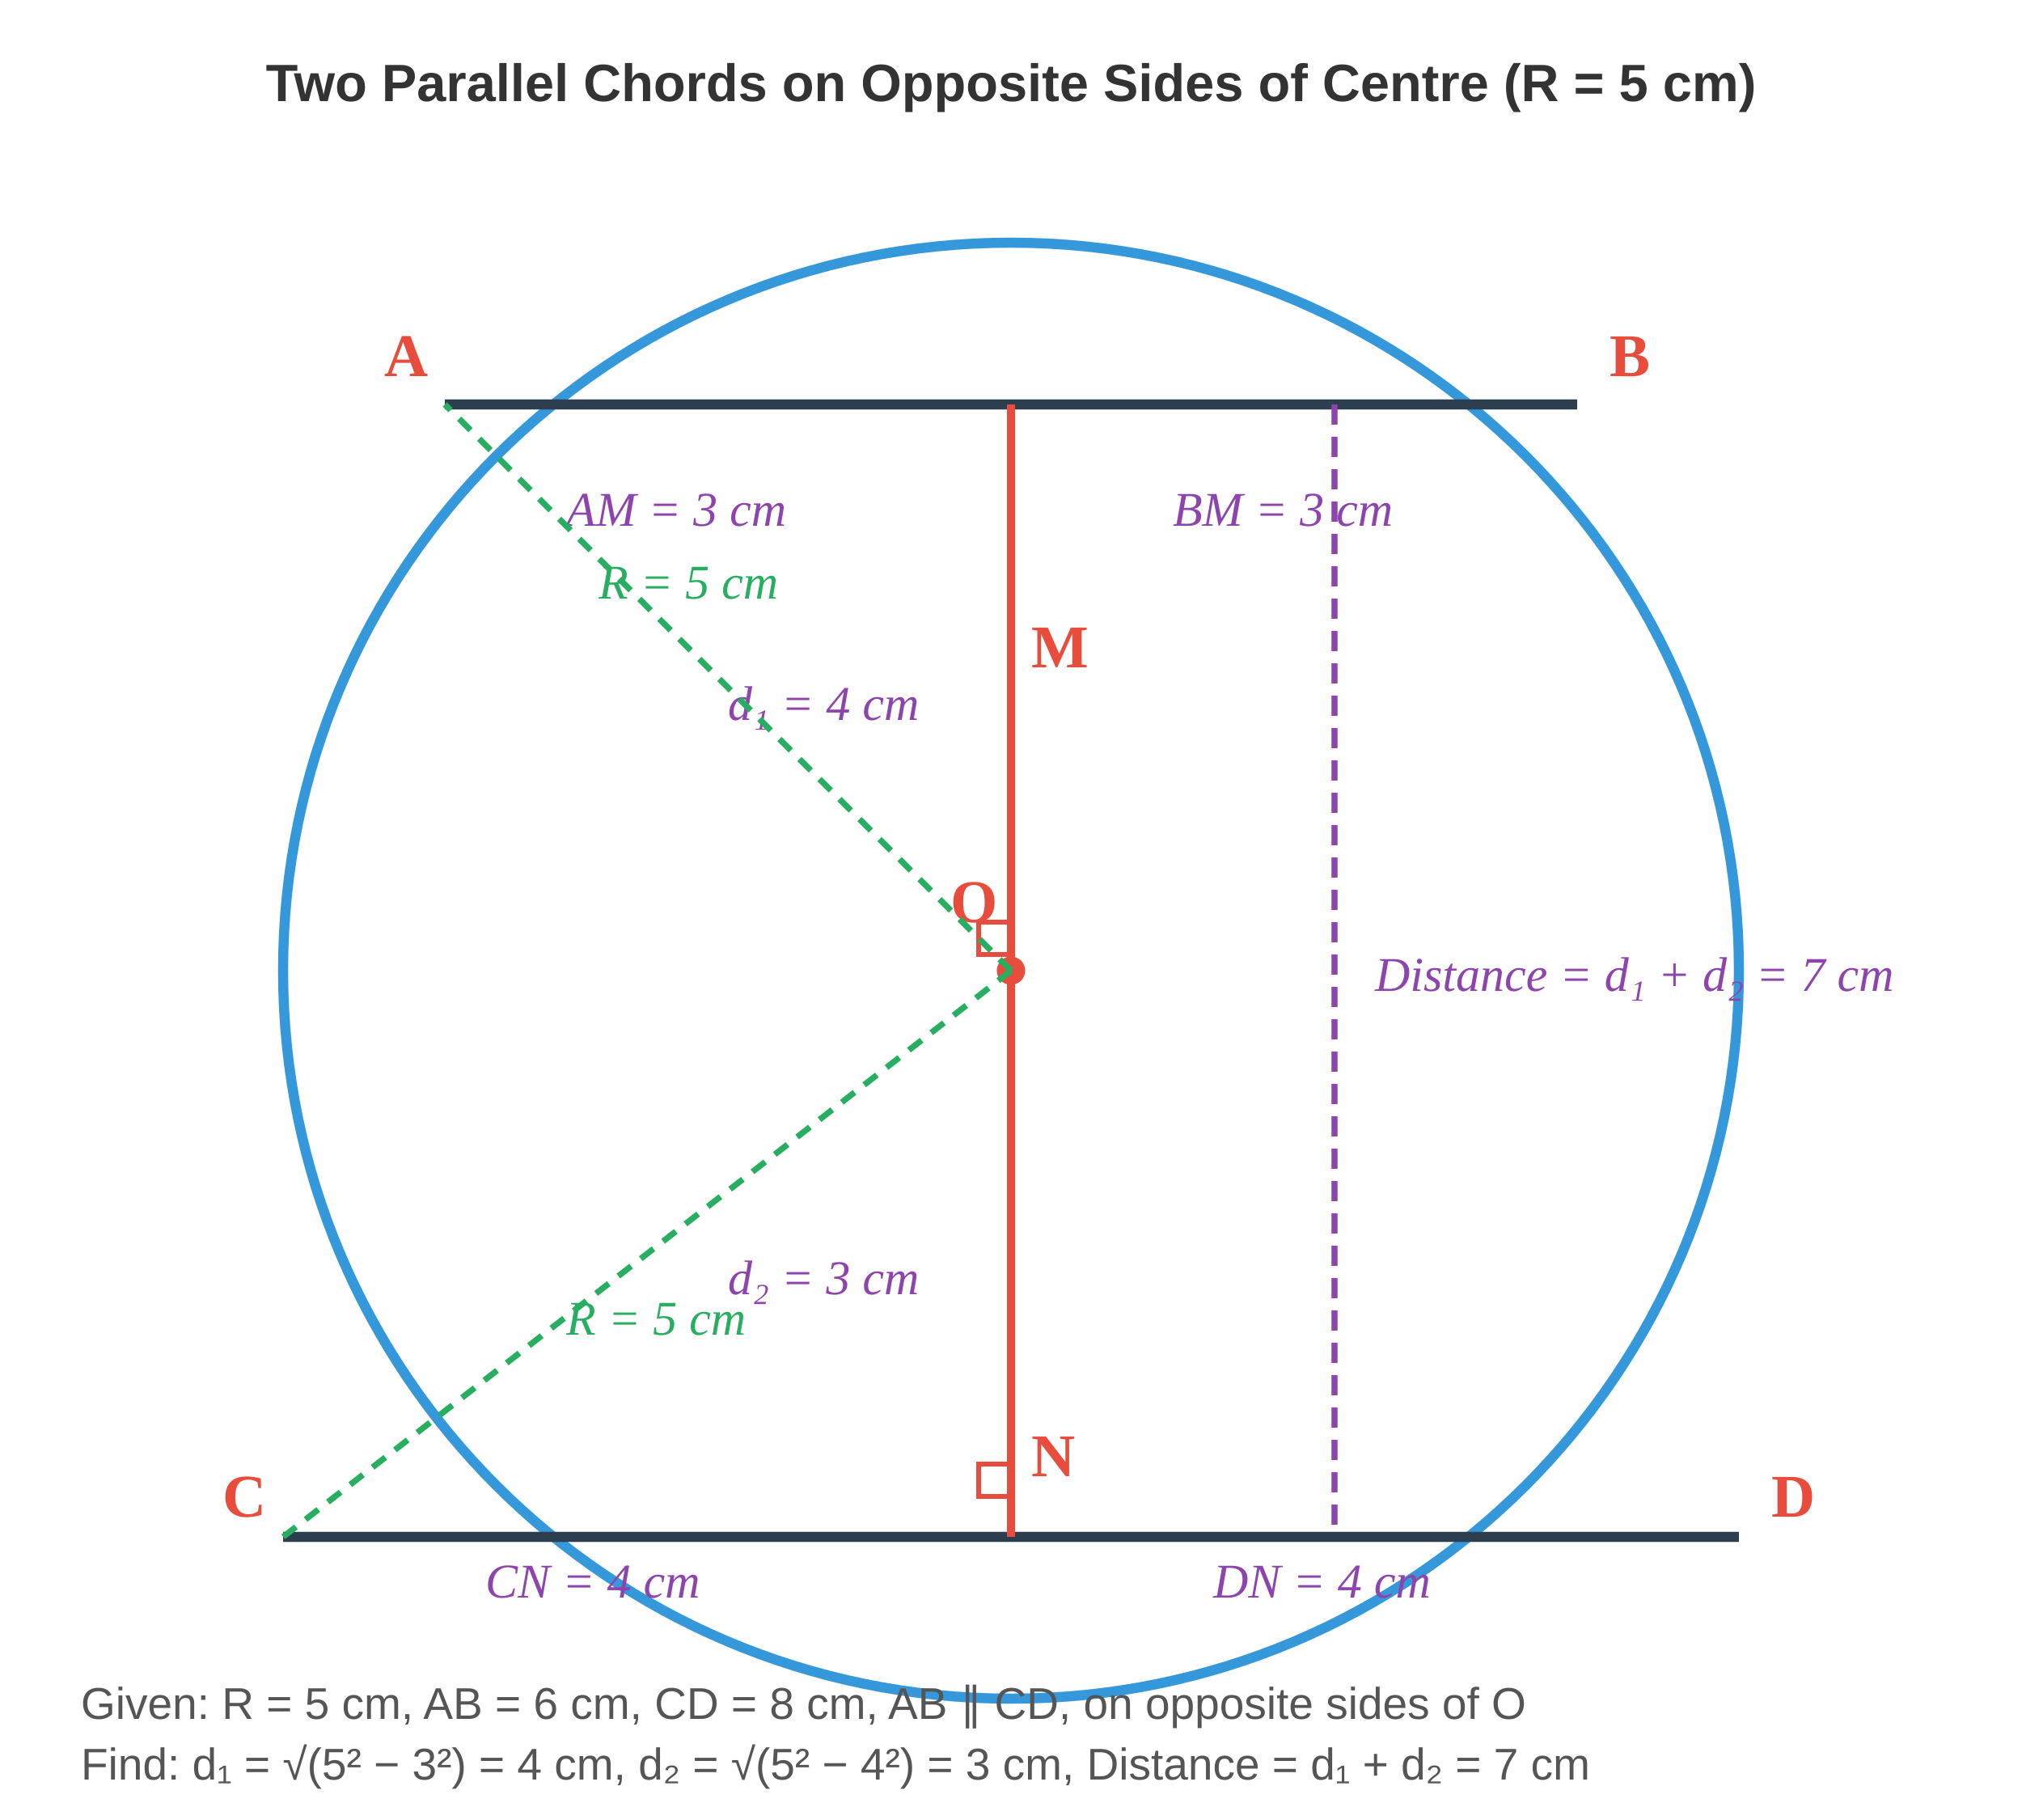
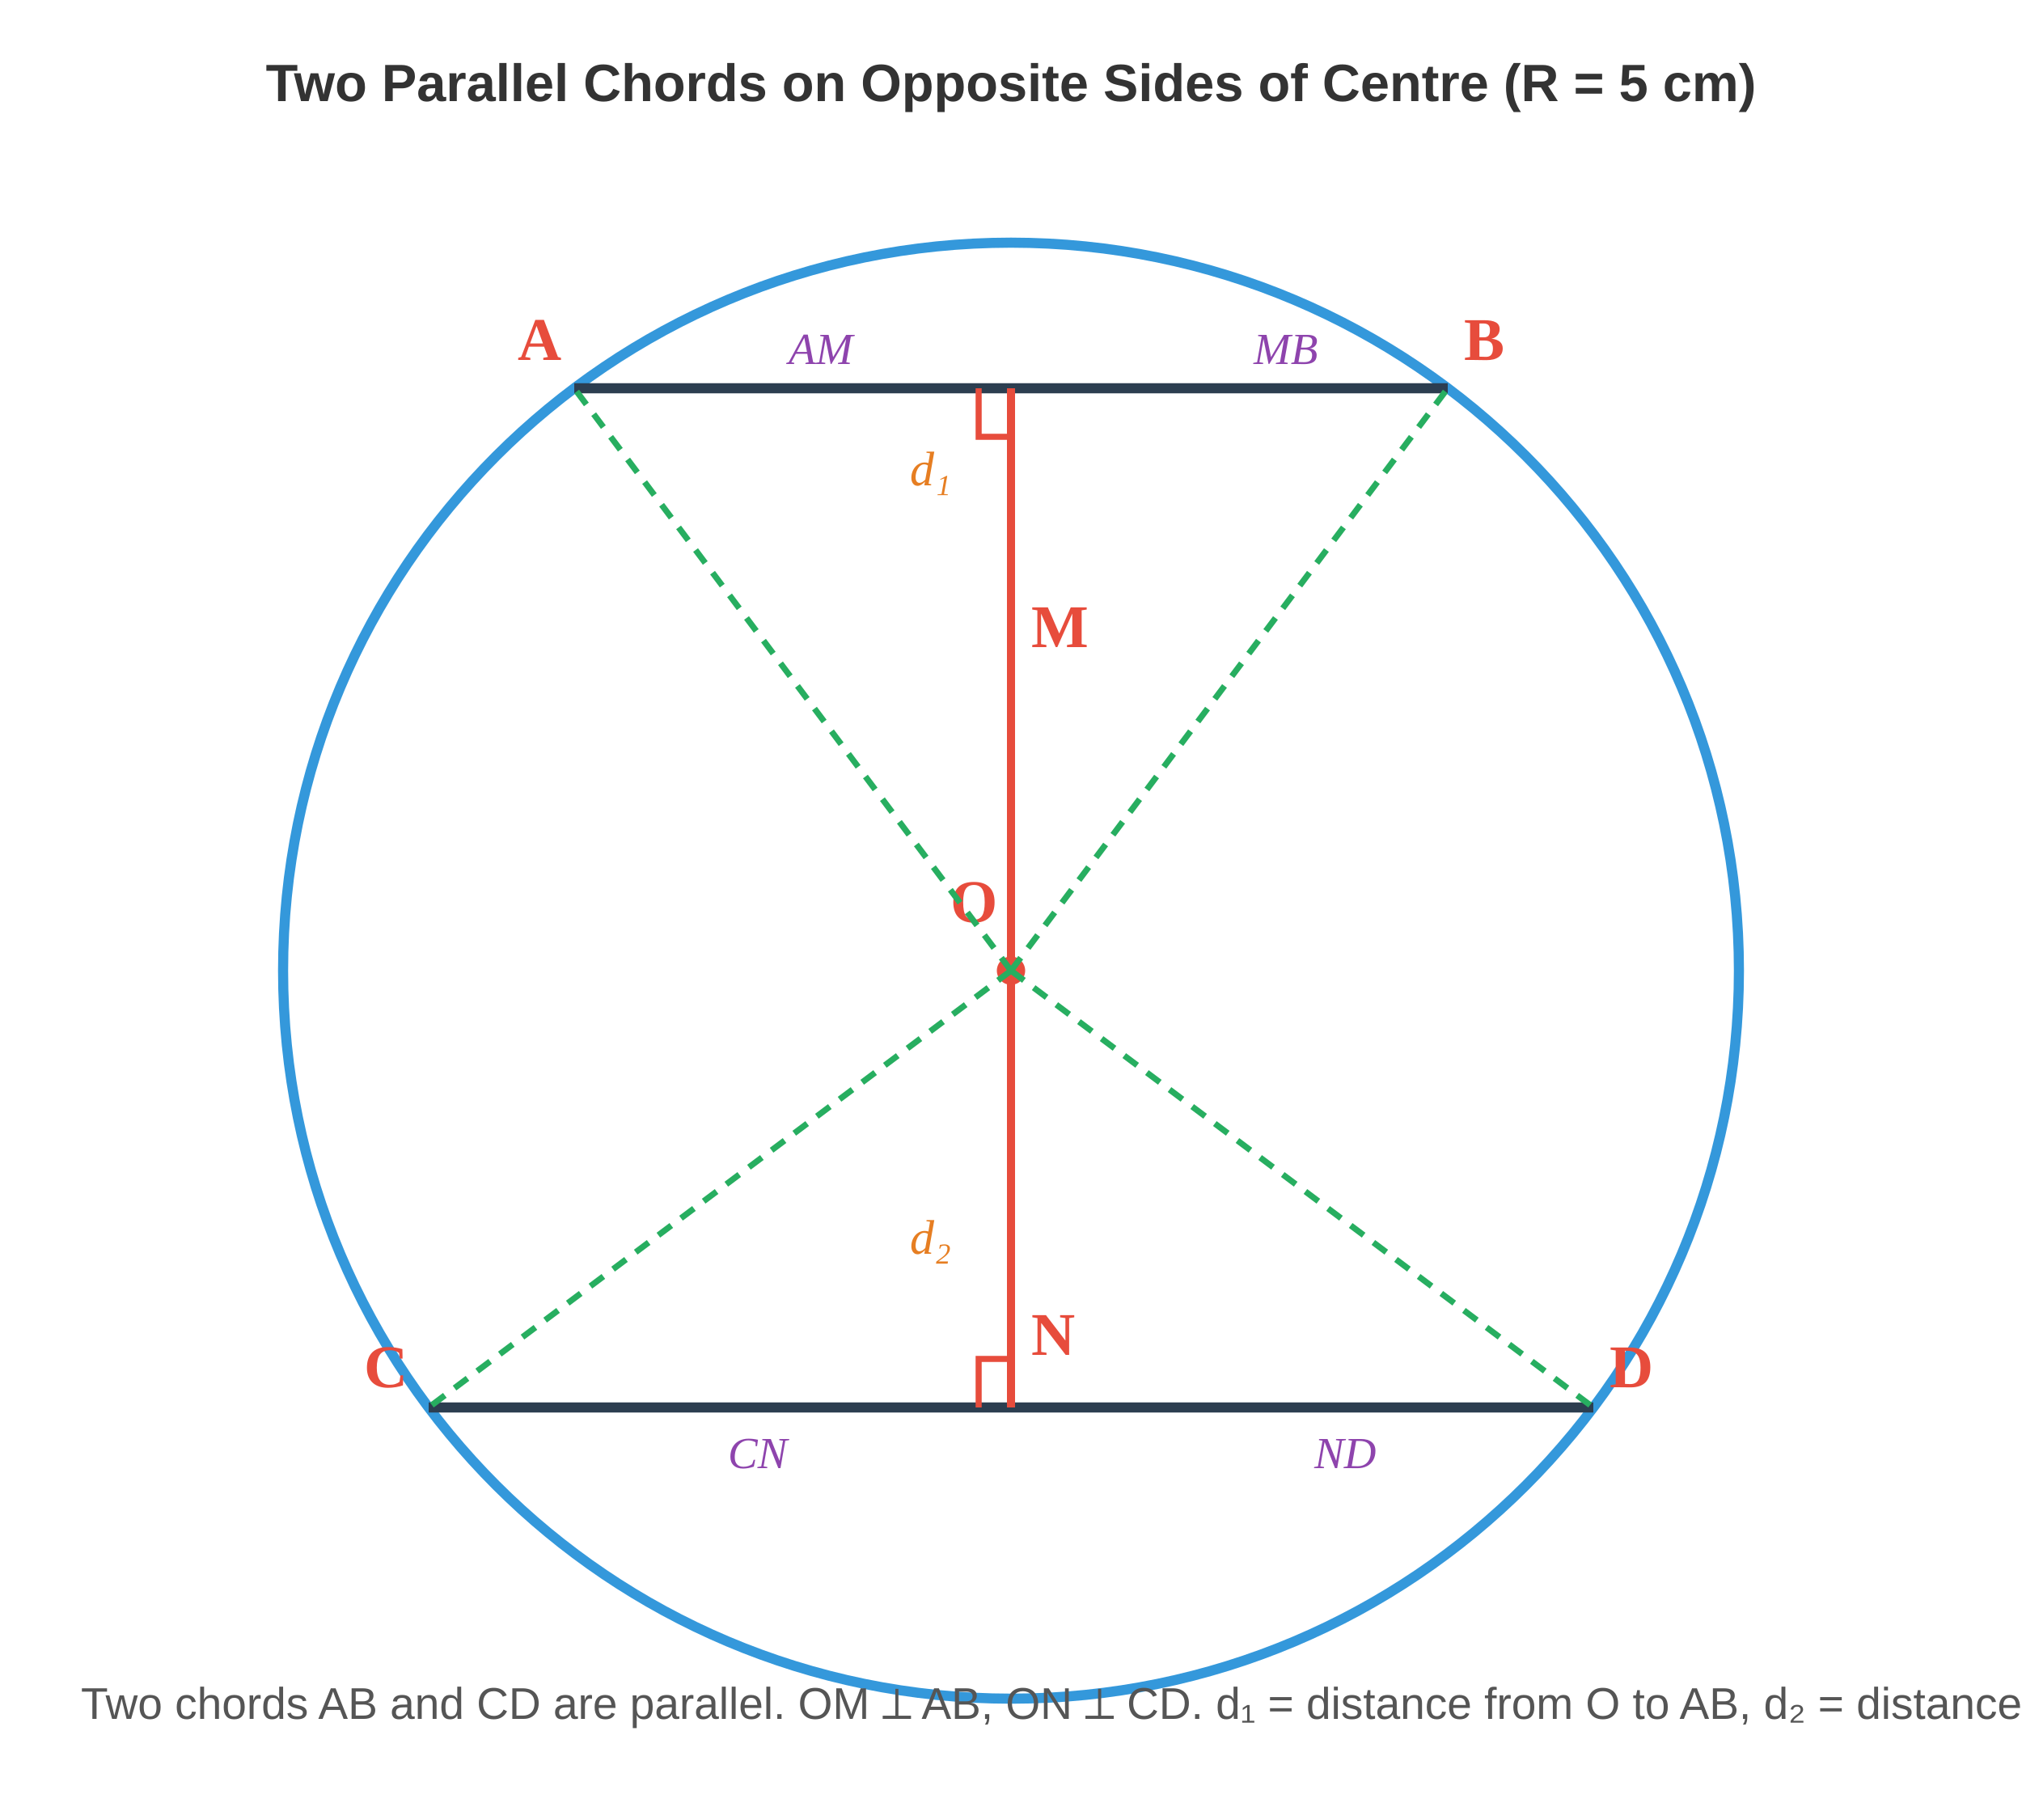
<svg xmlns="http://www.w3.org/2000/svg" viewBox="0 0 500 450" width="500" height="450">
  <defs>
    <style>
      .title { font-family: Arial, sans-serif; font-size: 13px; fill: #333; }
      .step { font-family: Arial, sans-serif; font-size: 11px; fill: #555; }
      .line-circle { stroke: #3498db; stroke-width: 2.5; fill: none; }
      .line-chord { stroke: #2c3e50; stroke-width: 2.5; }
      .line-perp { stroke: #e74c3c; stroke-width: 2; }
      .line-radius { stroke: #27ae60; stroke-width: 1.5; stroke-dasharray: 4,3; }
      .point-label { fill: #e74c3c; font-weight: bold; font-family: 'Times New Roman', serif; font-size: 15px; }
      .dim-label { fill: #8e44ad; font-size: 12px; font-style: italic; }
    </style>
  </defs>
  <text x="250" y="25" text-anchor="middle" class="title" font-weight="bold">Two Parallel Chords on Opposite Sides of Centre (R = 5 cm)</text>
  <circle cx="250" cy="240" r="180" class="line-circle" />
  <circle cx="250" cy="240" r="3.5" fill="#e74c3c" />
  <text x="235" y="228" class="point-label">O</text>
-   <line x1="110" y1="100" x2="390" y2="100" class="line-chord" />
-   <text x="95" y="93" class="point-label">A</text>
-   <text x="398" y="93" class="point-label">B</text>
-   <line x1="70" y1="380" x2="430" y2="380" class="line-chord" />
-   <text x="55" y="375" class="point-label">C</text>
-   <text x="438" y="375" class="point-label">D</text>
-   <line x1="250" y1="240" x2="250" y2="100" class="line-perp" />
-   <text x="255" y="165" class="point-label">M</text>
-   <rect x="242" y="228" width="8" height="8" fill="none" stroke="#e74c3c" stroke-width="1.2" />
-   <line x1="250" y1="240" x2="250" y2="380" class="line-perp" />
-   <text x="255" y="365" class="point-label">N</text>
-   <rect x="242" y="232" width="8" height="8" fill="none" stroke="#e74c3c" stroke-width="1.2" visibility="hidden" />
-   <rect x="242" y="362" width="8" height="8" fill="none" stroke="#e74c3c" stroke-width="1.2" />
-   <text x="180" y="178" class="dim-label" fill="#e74c3c">d₁ = 4 cm</text>
-   <text x="180" y="320" class="dim-label" fill="#e74c3c">d₂ = 3 cm</text>
-   <text x="140" y="130" class="dim-label">AM = 3 cm</text>
-   <text x="290" y="130" class="dim-label">BM = 3 cm</text>
-   <text x="120" y="395" class="dim-label">CN = 4 cm</text>
-   <text x="300" y="395" class="dim-label">DN = 4 cm</text>
-   <line x1="250" y1="240" x2="110" y2="100" class="line-radius" />
-   <line x1="250" y1="240" x2="70" y2="380" class="line-radius" />
-   <text x="148" y="148" fill="#27ae60" font-size="12" font-style="italic">R = 5 cm</text>
-   <text x="140" y="330" fill="#27ae60" font-size="12" font-style="italic">R = 5 cm</text>
-   <line x1="330" y1="100" x2="330" y2="380" stroke="#8e44ad" stroke-width="1.5" stroke-dasharray="5,3" />
-   <text x="340" y="245" class="dim-label" fill="#8e44ad">Distance = d₁ + d₂ = 7 cm</text>
-   <text x="20" y="425" class="step">Given: R = 5 cm, AB = 6 cm, CD = 8 cm, AB ∥ CD, on opposite sides of O</text>
-   <text x="20" y="440" class="step">Find: d₁ = √(5² − 3²) = 4 cm, d₂ = √(5² − 4²) = 3 cm, Distance = d₁ + d₂ = 7 cm</text>
+   <line x1="142" y1="96" x2="358" y2="96" class="line-chord" />
+   <text x="128" y="89" class="point-label">A</text>
+   <text x="362" y="89" class="point-label">B</text>
+   <line x1="106" y1="348" x2="394" y2="348" class="line-chord" />
+   <text x="90" y="343" class="point-label">C</text>
+   <text x="398" y="343" class="point-label">D</text>
+   <line x1="250" y1="240" x2="250" y2="96" class="line-perp" />
+   <text x="255" y="160" class="point-label">M</text>
+   <line x1="250" y1="240" x2="250" y2="348" class="line-perp" />
+   <text x="255" y="335" class="point-label">N</text>
+   <polyline points="242,96 242,108 250,108" fill="none" stroke="#e74c3c" stroke-width="1.5" />
+   <polyline points="242,348 242,336 250,336" fill="none" stroke="#e74c3c" stroke-width="1.5" />
+   <line x1="250" y1="240" x2="142" y2="96" class="line-radius" />
+   <line x1="250" y1="240" x2="358" y2="96" class="line-radius" />
+   <line x1="250" y1="240" x2="106" y2="348" class="line-radius" />
+   <line x1="250" y1="240" x2="394" y2="348" class="line-radius" />
+   <text x="225" y="120" fill="#e67e22" font-size="12" font-style="italic">d₁</text>
+   <text x="225" y="310" fill="#e67e22" font-size="12" font-style="italic">d₂</text>
+   <text x="195" y="90" fill="#8e44ad" font-size="11" font-style="italic">AM</text>
+   <text x="310" y="90" fill="#8e44ad" font-size="11" font-style="italic">MB</text>
+   <text x="180" y="363" fill="#8e44ad" font-size="11" font-style="italic">CN</text>
+   <text x="325" y="363" fill="#8e44ad" font-size="11" font-style="italic">ND</text>
+   <text x="20" y="425" class="step">Two chords AB and CD are parallel. OM ⟂ AB, ON ⟂ CD. d₁ = distance from O to AB, d₂ = distance from O to CD.</text>
</svg>
